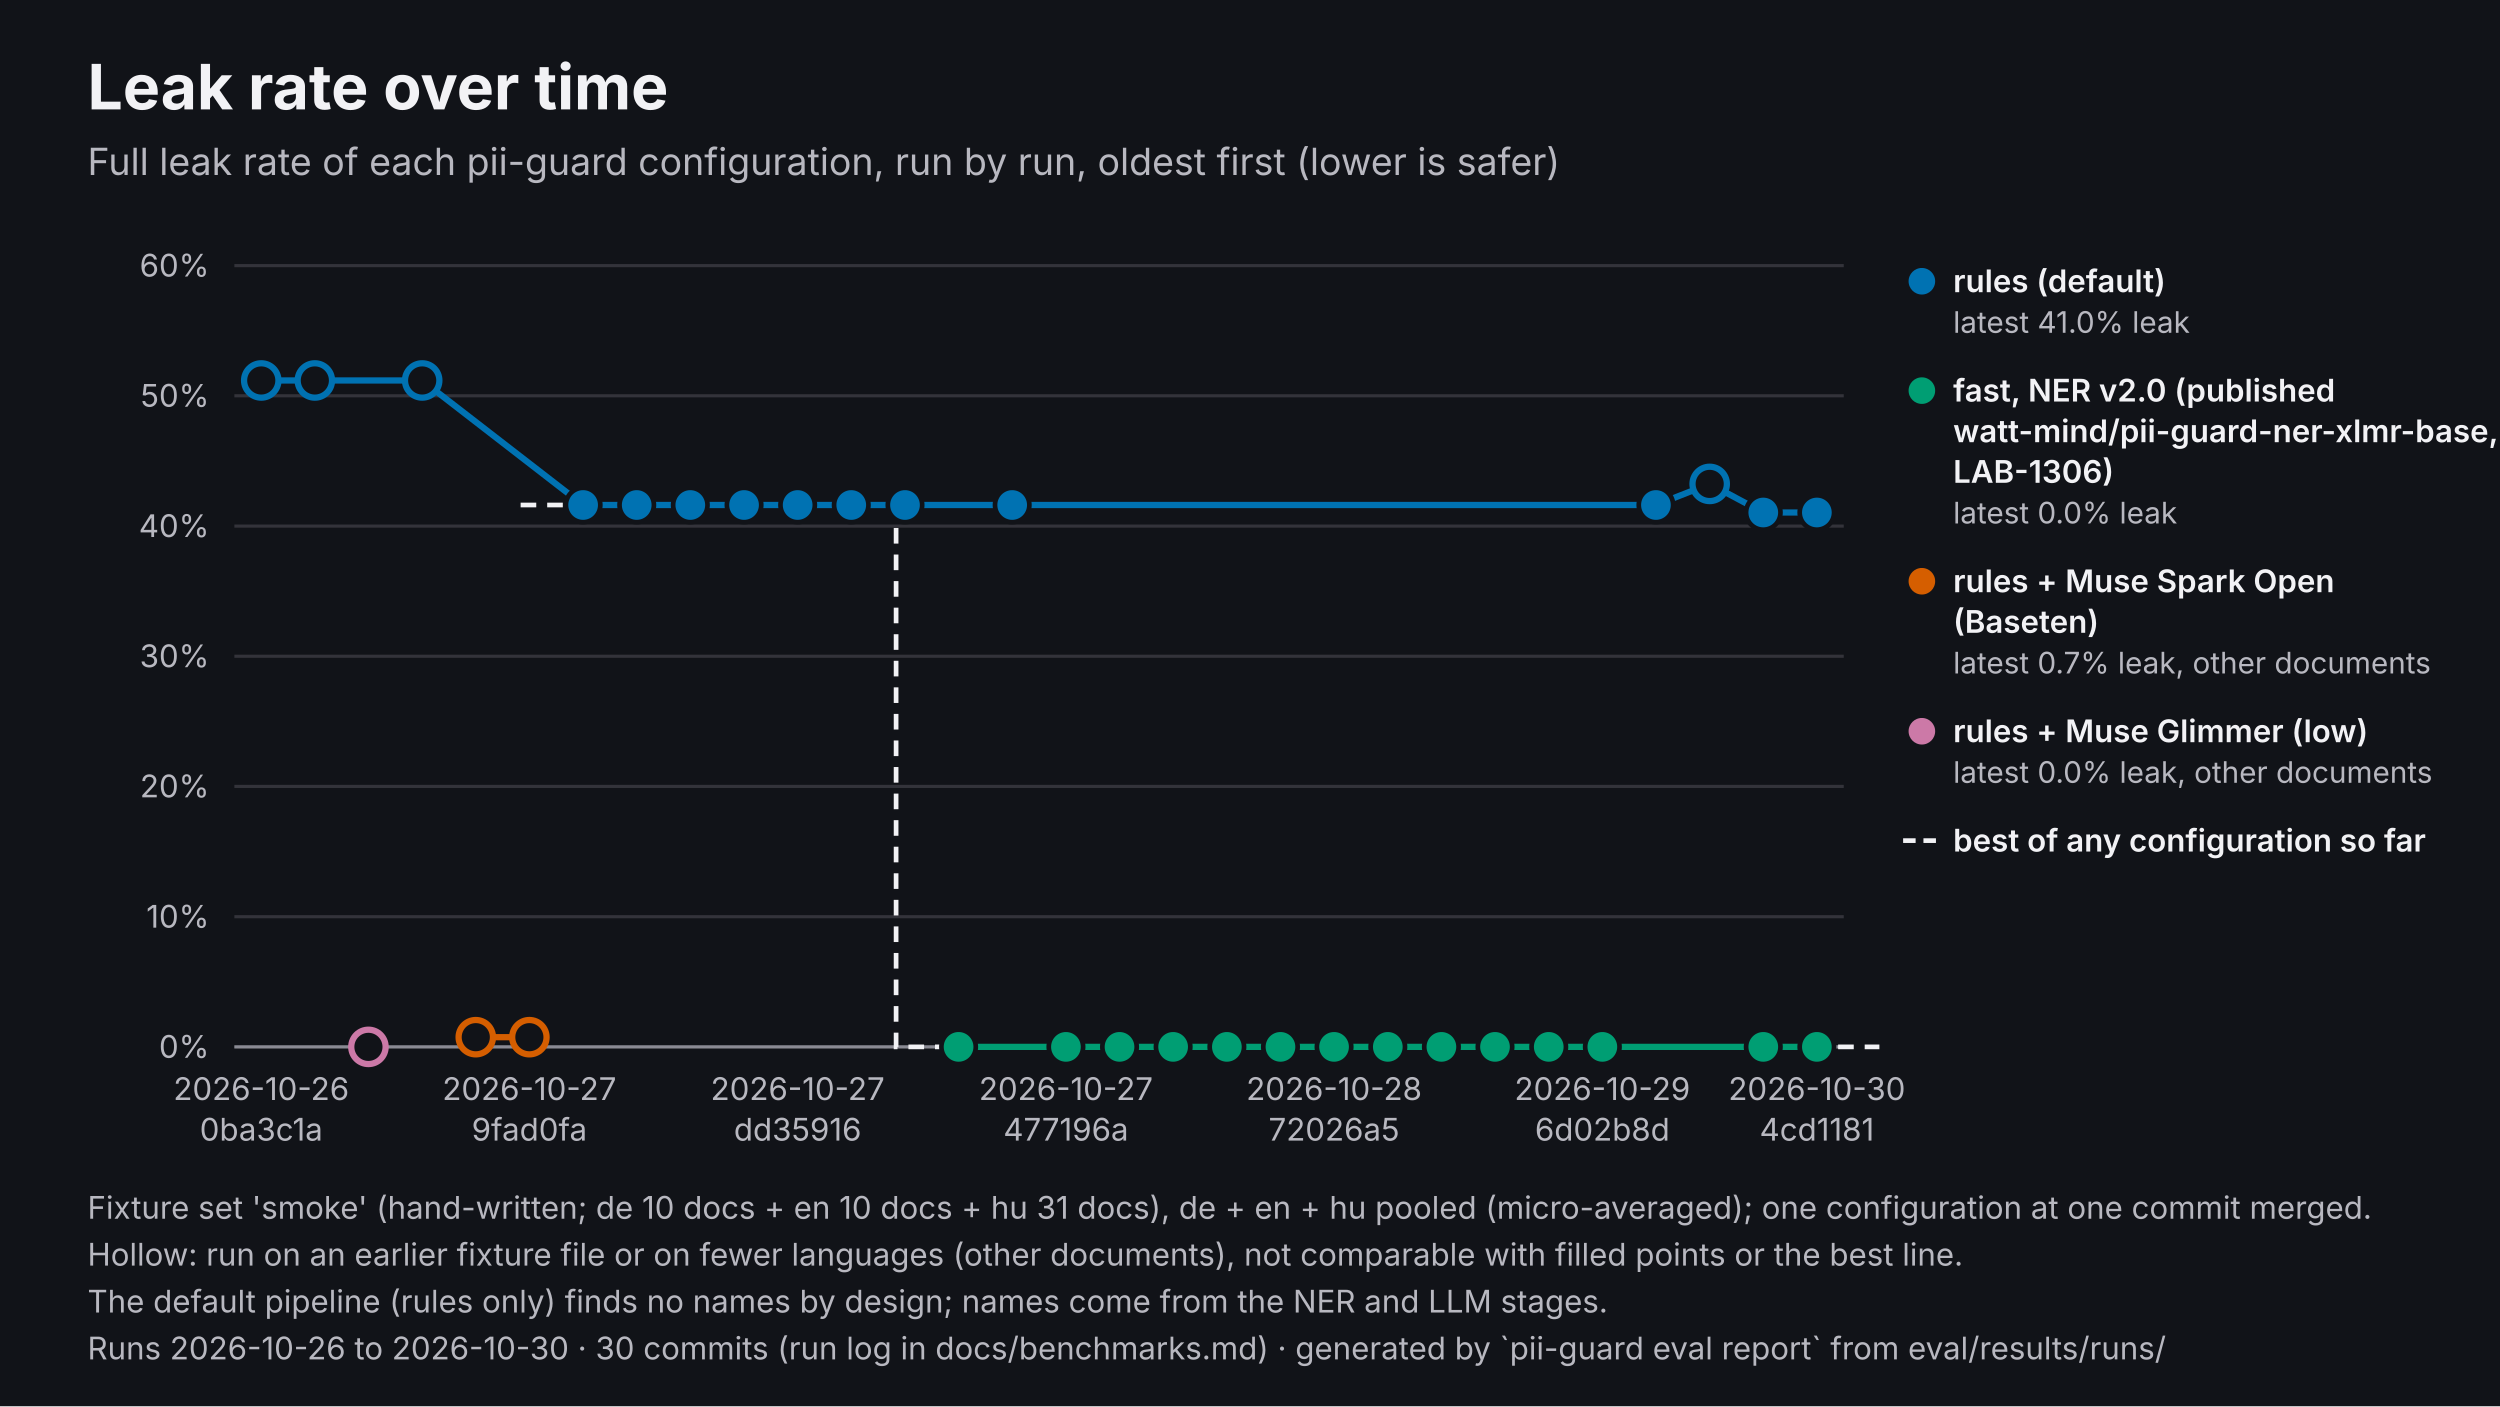
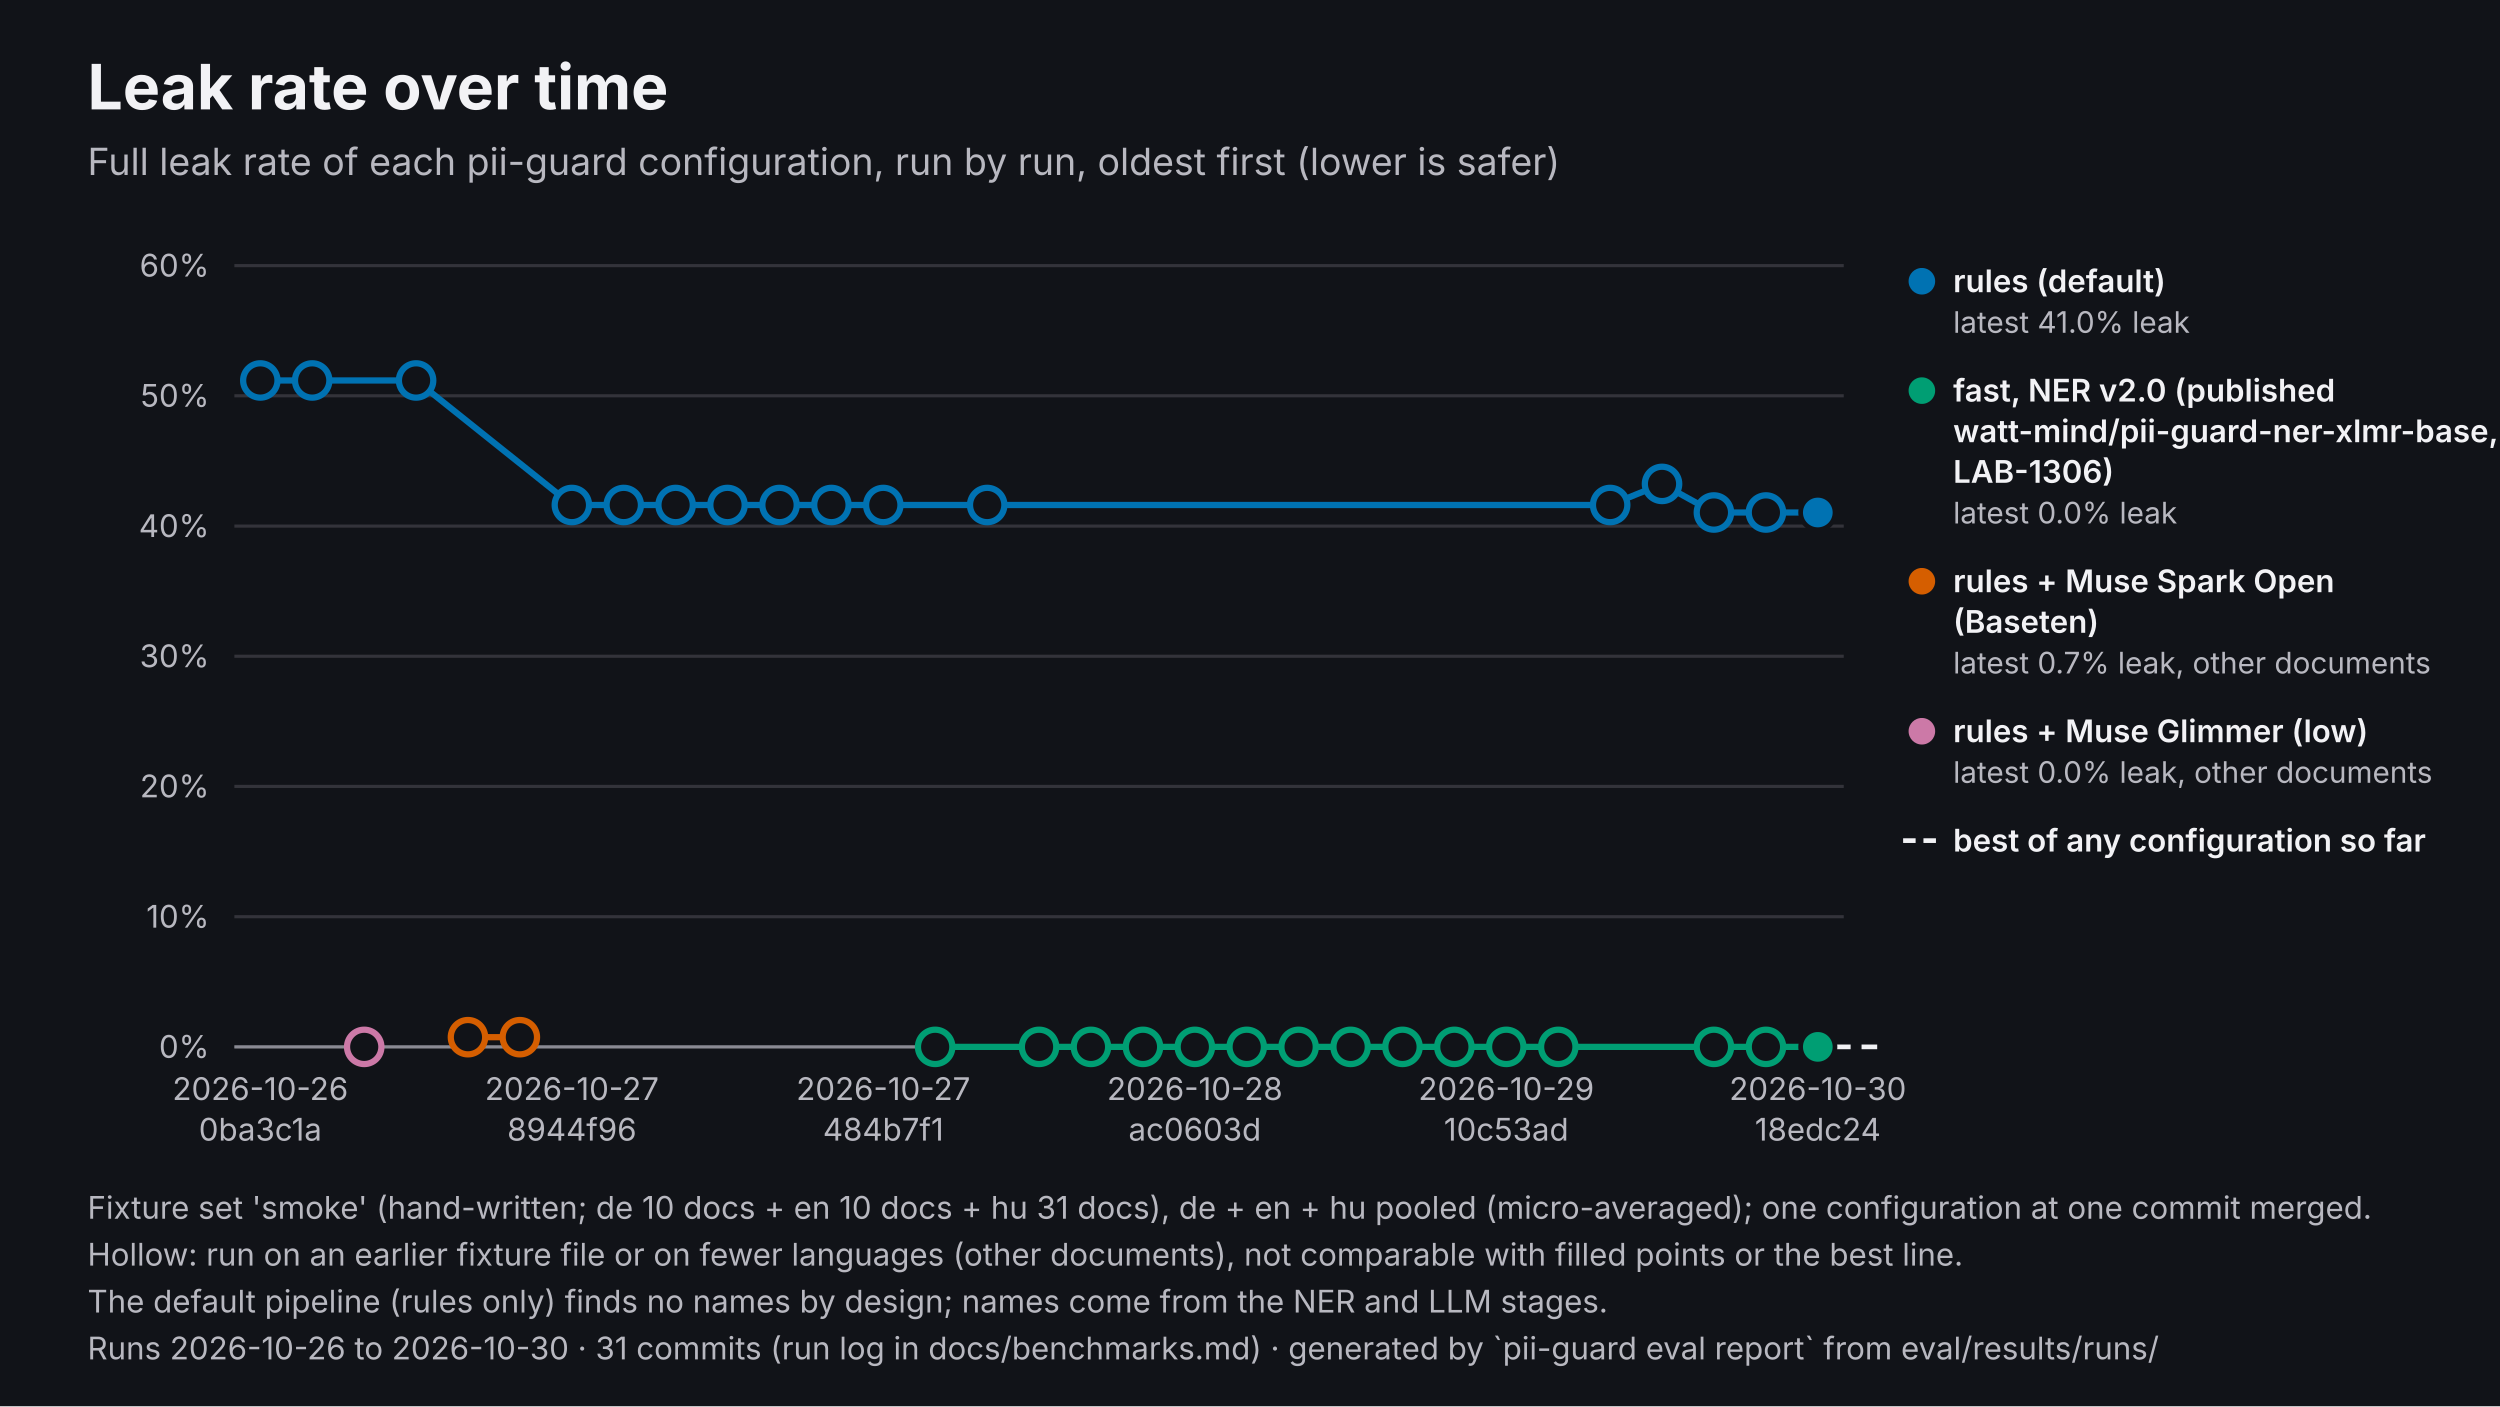
<svg xmlns="http://www.w3.org/2000/svg" viewBox="0 0 1600 900" width="1600" height="900" role="img" aria-labelledby="t d" font-family="Inter, 'Helvetica Neue', Helvetica, Arial, sans-serif">
  <rect width="1600" height="900" fill="#111318" />
  <text x="56" y="70" font-size="40" fill="#F2F2F5" font-weight="700">Leak rate over time</text>
  <text x="56" y="112" font-size="24" fill="#B8B8C0">Full leak rate of each pii-guard configuration, run by run, oldest first (lower is safer)</text>
  <line x1="150" y1="670" x2="1180" y2="670" stroke="#33333A" stroke-width="2" />
  <text x="134" y="677" font-size="20" fill="#B8B8C0" text-anchor="end">0%</text>
  <line x1="150" y1="586.7" x2="1180" y2="586.7" stroke="#33333A" stroke-width="2" />
  <text x="134" y="593.7" font-size="20" fill="#B8B8C0" text-anchor="end">10%</text>
  <line x1="150" y1="503.3" x2="1180" y2="503.3" stroke="#33333A" stroke-width="2" />
  <text x="134" y="510.3" font-size="20" fill="#B8B8C0" text-anchor="end">20%</text>
  <line x1="150" y1="420" x2="1180" y2="420" stroke="#33333A" stroke-width="2" />
  <text x="134" y="427" font-size="20" fill="#B8B8C0" text-anchor="end">30%</text>
  <line x1="150" y1="336.7" x2="1180" y2="336.7" stroke="#33333A" stroke-width="2" />
  <text x="134" y="343.7" font-size="20" fill="#B8B8C0" text-anchor="end">40%</text>
  <line x1="150" y1="253.3" x2="1180" y2="253.3" stroke="#33333A" stroke-width="2" />
  <text x="134" y="260.3" font-size="20" fill="#B8B8C0" text-anchor="end">50%</text>
  <line x1="150" y1="170" x2="1180" y2="170" stroke="#33333A" stroke-width="2" />
  <text x="134" y="177" font-size="20" fill="#B8B8C0" text-anchor="end">60%</text>
-   <text x="167.2" y="704" font-size="20" fill="#B8B8C0" text-anchor="middle">2026-10-26</text>
-   <text x="167.2" y="730" font-size="20" fill="#B8B8C0" text-anchor="middle">0ba3c1a</text>
-   <text x="338.8" y="704" font-size="20" fill="#B8B8C0" text-anchor="middle">2026-10-27</text>
-   <text x="338.8" y="730" font-size="20" fill="#B8B8C0" text-anchor="middle">9fad0fa</text>
-   <text x="510.5" y="704" font-size="20" fill="#B8B8C0" text-anchor="middle">2026-10-27</text>
-   <text x="510.5" y="730" font-size="20" fill="#B8B8C0" text-anchor="middle">dd35916</text>
-   <text x="682.2" y="704" font-size="20" fill="#B8B8C0" text-anchor="middle">2026-10-27</text>
-   <text x="682.2" y="730" font-size="20" fill="#B8B8C0" text-anchor="middle">477196a</text>
-   <text x="853.8" y="704" font-size="20" fill="#B8B8C0" text-anchor="middle">2026-10-28</text>
-   <text x="853.8" y="730" font-size="20" fill="#B8B8C0" text-anchor="middle">72026a5</text>
-   <text x="1025.5" y="704" font-size="20" fill="#B8B8C0" text-anchor="middle">2026-10-29</text>
-   <text x="1025.5" y="730" font-size="20" fill="#B8B8C0" text-anchor="middle">6d02b8d</text>
-   <text x="1162.8" y="704" font-size="20" fill="#B8B8C0" text-anchor="middle">2026-10-30</text>
-   <text x="1162.8" y="730" font-size="20" fill="#B8B8C0" text-anchor="middle">4cd1181</text>
+   <text x="166.6" y="704" font-size="20" fill="#B8B8C0" text-anchor="middle">2026-10-26</text>
+   <text x="166.6" y="730" font-size="20" fill="#B8B8C0" text-anchor="middle">0ba3c1a</text>
+   <text x="366" y="704" font-size="20" fill="#B8B8C0" text-anchor="middle">2026-10-27</text>
+   <text x="366" y="730" font-size="20" fill="#B8B8C0" text-anchor="middle">8944f96</text>
+   <text x="565.3" y="704" font-size="20" fill="#B8B8C0" text-anchor="middle">2026-10-27</text>
+   <text x="565.3" y="730" font-size="20" fill="#B8B8C0" text-anchor="middle">484b7f1</text>
+   <text x="764.7" y="704" font-size="20" fill="#B8B8C0" text-anchor="middle">2026-10-28</text>
+   <text x="764.7" y="730" font-size="20" fill="#B8B8C0" text-anchor="middle">ac0603d</text>
+   <text x="964" y="704" font-size="20" fill="#B8B8C0" text-anchor="middle">2026-10-29</text>
+   <text x="964" y="730" font-size="20" fill="#B8B8C0" text-anchor="middle">10c53ad</text>
+   <text x="1163.4" y="704" font-size="20" fill="#B8B8C0" text-anchor="middle">2026-10-30</text>
+   <text x="1163.4" y="730" font-size="20" fill="#B8B8C0" text-anchor="middle">18edc24</text>
  <line x1="150" y1="670" x2="1180" y2="670" stroke="#8A8A93" stroke-width="2" />
-   <path d="M333.2,323.2H367.5V323.2H401.8V323.2H436.2V323.2H470.5V323.2H504.8V323.2H539.2V323.2H573.5V670H607.8V670H642.2V670H676.5V670H710.8V670H745.2V670H779.5V670H813.8V670H848.2V670H882.5V670H916.8V670H951.2V670H985.5V670H1019.8V670H1054.2V670H1088.5V670H1122.8V670H1202.8" fill="none" stroke="#F2F2F5" stroke-width="3" stroke-dasharray="10 7" />
-   <path d="M167.2,243.5L201.5,243.5L270.2,243.5L373.2,323.2L407.5,323.2L441.8,323.2L476.2,323.2L510.5,323.2L544.8,323.2L579.2,323.2L647.8,323.2L1059.8,323.2L1094.2,309.7L1128.5,328L1162.8,328" fill="none" stroke="#0072B2" stroke-width="4" />
-   <circle cx="167.2" cy="243.5" r="11" fill="#111318" stroke="#0072B2" stroke-width="4" />
-   <circle cx="201.5" cy="243.5" r="11" fill="#111318" stroke="#0072B2" stroke-width="4" />
-   <circle cx="270.2" cy="243.5" r="11" fill="#111318" stroke="#0072B2" stroke-width="4" />
-   <circle cx="373.2" cy="323.2" r="11" fill="#0072B2" stroke="#111318" stroke-width="3" />
-   <circle cx="407.5" cy="323.2" r="11" fill="#0072B2" stroke="#111318" stroke-width="3" />
-   <circle cx="441.8" cy="323.2" r="11" fill="#0072B2" stroke="#111318" stroke-width="3" />
-   <circle cx="476.2" cy="323.2" r="11" fill="#0072B2" stroke="#111318" stroke-width="3" />
-   <circle cx="510.5" cy="323.2" r="11" fill="#0072B2" stroke="#111318" stroke-width="3" />
-   <circle cx="544.8" cy="323.2" r="11" fill="#0072B2" stroke="#111318" stroke-width="3" />
-   <circle cx="579.2" cy="323.2" r="11" fill="#0072B2" stroke="#111318" stroke-width="3" />
-   <circle cx="647.8" cy="323.2" r="11" fill="#0072B2" stroke="#111318" stroke-width="3" />
-   <circle cx="1059.8" cy="323.2" r="11" fill="#0072B2" stroke="#111318" stroke-width="3" />
-   <circle cx="1094.2" cy="309.7" r="11" fill="#111318" stroke="#0072B2" stroke-width="4" />
-   <circle cx="1128.5" cy="328" r="11" fill="#0072B2" stroke="#111318" stroke-width="3" />
-   <circle cx="1162.8" cy="328" r="11" fill="#0072B2" stroke="#111318" stroke-width="3" />
-   <path d="M613.5,670L682.2,670L716.5,670L750.8,670L785.2,670L819.5,670L853.8,670L888.2,670L922.5,670L956.8,670L991.2,670L1025.5,670L1128.5,670L1162.8,670" fill="none" stroke="#009E73" stroke-width="4" />
-   <circle cx="613.5" cy="670" r="11" fill="#009E73" stroke="#111318" stroke-width="3" />
-   <circle cx="682.2" cy="670" r="11" fill="#009E73" stroke="#111318" stroke-width="3" />
-   <circle cx="716.5" cy="670" r="11" fill="#009E73" stroke="#111318" stroke-width="3" />
-   <circle cx="750.8" cy="670" r="11" fill="#009E73" stroke="#111318" stroke-width="3" />
-   <circle cx="785.2" cy="670" r="11" fill="#009E73" stroke="#111318" stroke-width="3" />
-   <circle cx="819.5" cy="670" r="11" fill="#009E73" stroke="#111318" stroke-width="3" />
-   <circle cx="853.8" cy="670" r="11" fill="#009E73" stroke="#111318" stroke-width="3" />
-   <circle cx="888.2" cy="670" r="11" fill="#009E73" stroke="#111318" stroke-width="3" />
-   <circle cx="922.5" cy="670" r="11" fill="#009E73" stroke="#111318" stroke-width="3" />
-   <circle cx="956.8" cy="670" r="11" fill="#009E73" stroke="#111318" stroke-width="3" />
-   <circle cx="991.2" cy="670" r="11" fill="#009E73" stroke="#111318" stroke-width="3" />
-   <circle cx="1025.5" cy="670" r="11" fill="#009E73" stroke="#111318" stroke-width="3" />
-   <circle cx="1128.5" cy="670" r="11" fill="#009E73" stroke="#111318" stroke-width="3" />
-   <circle cx="1162.8" cy="670" r="11" fill="#009E73" stroke="#111318" stroke-width="3" />
-   <path d="M304.5,663.8L338.8,663.8" fill="none" stroke="#D55E00" stroke-width="4" />
-   <circle cx="304.5" cy="663.8" r="11" fill="#111318" stroke="#D55E00" stroke-width="4" />
-   <circle cx="338.8" cy="663.8" r="11" fill="#111318" stroke="#D55E00" stroke-width="4" />
-   <circle cx="235.8" cy="670" r="11" fill="#111318" stroke="#CC79A7" stroke-width="4" />
+   <path d="M1123.4,670H1203.4" fill="none" stroke="#F2F2F5" stroke-width="3" stroke-dasharray="10 7" />
+   <path d="M166.6,243.5L199.8,243.5L266.3,243.5L366,323.2L399.2,323.2L432.4,323.2L465.6,323.2L498.9,323.2L532.1,323.2L565.3,323.2L631.8,323.2L1030.5,323.2L1063.7,309.7L1096.9,328L1130.2,328L1163.4,328" fill="none" stroke="#0072B2" stroke-width="4" />
+   <circle cx="166.6" cy="243.5" r="11" fill="#111318" stroke="#0072B2" stroke-width="4" />
+   <circle cx="199.8" cy="243.5" r="11" fill="#111318" stroke="#0072B2" stroke-width="4" />
+   <circle cx="266.3" cy="243.5" r="11" fill="#111318" stroke="#0072B2" stroke-width="4" />
+   <circle cx="366" cy="323.2" r="11" fill="#111318" stroke="#0072B2" stroke-width="4" />
+   <circle cx="399.2" cy="323.2" r="11" fill="#111318" stroke="#0072B2" stroke-width="4" />
+   <circle cx="432.4" cy="323.2" r="11" fill="#111318" stroke="#0072B2" stroke-width="4" />
+   <circle cx="465.6" cy="323.2" r="11" fill="#111318" stroke="#0072B2" stroke-width="4" />
+   <circle cx="498.9" cy="323.2" r="11" fill="#111318" stroke="#0072B2" stroke-width="4" />
+   <circle cx="532.1" cy="323.2" r="11" fill="#111318" stroke="#0072B2" stroke-width="4" />
+   <circle cx="565.3" cy="323.2" r="11" fill="#111318" stroke="#0072B2" stroke-width="4" />
+   <circle cx="631.8" cy="323.2" r="11" fill="#111318" stroke="#0072B2" stroke-width="4" />
+   <circle cx="1030.5" cy="323.2" r="11" fill="#111318" stroke="#0072B2" stroke-width="4" />
+   <circle cx="1063.7" cy="309.7" r="11" fill="#111318" stroke="#0072B2" stroke-width="4" />
+   <circle cx="1096.9" cy="328" r="11" fill="#111318" stroke="#0072B2" stroke-width="4" />
+   <circle cx="1130.2" cy="328" r="11" fill="#111318" stroke="#0072B2" stroke-width="4" />
+   <circle cx="1163.4" cy="328" r="11" fill="#0072B2" stroke="#111318" stroke-width="3" />
+   <path d="M598.5,670L665,670L698.2,670L731.5,670L764.7,670L797.9,670L831.1,670L864.4,670L897.6,670L930.8,670L964,670L997.3,670L1096.9,670L1130.2,670L1163.4,670" fill="none" stroke="#009E73" stroke-width="4" />
+   <circle cx="598.5" cy="670" r="11" fill="#111318" stroke="#009E73" stroke-width="4" />
+   <circle cx="665" cy="670" r="11" fill="#111318" stroke="#009E73" stroke-width="4" />
+   <circle cx="698.2" cy="670" r="11" fill="#111318" stroke="#009E73" stroke-width="4" />
+   <circle cx="731.5" cy="670" r="11" fill="#111318" stroke="#009E73" stroke-width="4" />
+   <circle cx="764.7" cy="670" r="11" fill="#111318" stroke="#009E73" stroke-width="4" />
+   <circle cx="797.9" cy="670" r="11" fill="#111318" stroke="#009E73" stroke-width="4" />
+   <circle cx="831.1" cy="670" r="11" fill="#111318" stroke="#009E73" stroke-width="4" />
+   <circle cx="864.4" cy="670" r="11" fill="#111318" stroke="#009E73" stroke-width="4" />
+   <circle cx="897.6" cy="670" r="11" fill="#111318" stroke="#009E73" stroke-width="4" />
+   <circle cx="930.8" cy="670" r="11" fill="#111318" stroke="#009E73" stroke-width="4" />
+   <circle cx="964" cy="670" r="11" fill="#111318" stroke="#009E73" stroke-width="4" />
+   <circle cx="997.3" cy="670" r="11" fill="#111318" stroke="#009E73" stroke-width="4" />
+   <circle cx="1096.9" cy="670" r="11" fill="#111318" stroke="#009E73" stroke-width="4" />
+   <circle cx="1130.2" cy="670" r="11" fill="#111318" stroke="#009E73" stroke-width="4" />
+   <circle cx="1163.4" cy="670" r="11" fill="#009E73" stroke="#111318" stroke-width="3" />
+   <path d="M299.5,663.8L332.7,663.8" fill="none" stroke="#D55E00" stroke-width="4" />
+   <circle cx="299.5" cy="663.8" r="11" fill="#111318" stroke="#D55E00" stroke-width="4" />
+   <circle cx="332.7" cy="663.8" r="11" fill="#111318" stroke="#D55E00" stroke-width="4" />
+   <circle cx="233.1" cy="670" r="11" fill="#111318" stroke="#CC79A7" stroke-width="4" />
  <circle cx="1230" cy="180" r="10" fill="#0072B2" stroke="#111318" stroke-width="3" />
  <text x="1250" y="187" font-size="20" fill="#F2F2F5" font-weight="600">rules (default)</text>
  <text x="1250" y="213" font-size="19" fill="#B8B8C0">latest 41.0% leak</text>
  <circle cx="1230" cy="250" r="10" fill="#009E73" stroke="#111318" stroke-width="3" />
  <text x="1250" y="257" font-size="20" fill="#F2F2F5" font-weight="600">fast, NER v2.0 (published</text>
  <text x="1250" y="283" font-size="20" fill="#F2F2F5" font-weight="600">watt-mind/pii-guard-ner-xlmr-base,</text>
  <text x="1250" y="309" font-size="20" fill="#F2F2F5" font-weight="600">LAB-1306)</text>
  <text x="1250" y="335" font-size="19" fill="#B8B8C0">latest 0.0% leak</text>
  <circle cx="1230" cy="372" r="10" fill="#D55E00" stroke="#111318" stroke-width="3" />
  <text x="1250" y="379" font-size="20" fill="#F2F2F5" font-weight="600">rules + Muse Spark Open</text>
  <text x="1250" y="405" font-size="20" fill="#F2F2F5" font-weight="600">(Baseten)</text>
  <text x="1250" y="431" font-size="19" fill="#B8B8C0">latest 0.7% leak, other documents</text>
  <circle cx="1230" cy="468" r="10" fill="#CC79A7" stroke="#111318" stroke-width="3" />
  <text x="1250" y="475" font-size="20" fill="#F2F2F5" font-weight="600">rules + Muse Glimmer (low)</text>
  <text x="1250" y="501" font-size="19" fill="#B8B8C0">latest 0.0% leak, other documents</text>
  <line x1="1218" y1="538" x2="1242" y2="538" stroke="#F2F2F5" stroke-width="3" stroke-dasharray="8 5" />
  <text x="1250" y="545" font-size="20" fill="#F2F2F5" font-weight="600">best of any configuration so far</text>
  <text x="56" y="780" font-size="20" fill="#B8B8C0">Fixture set 'smoke' (hand-written; de 10 docs + en 10 docs + hu 31 docs), de + en + hu pooled (micro-averaged); one configuration at one commit merged.</text>
  <text x="56" y="810" font-size="20" fill="#B8B8C0">Hollow: run on an earlier fixture file or on fewer languages (other documents), not comparable with filled points or the best line.</text>
  <text x="56" y="840" font-size="20" fill="#B8B8C0">The default pipeline (rules only) finds no names by design; names come from the NER and LLM stages.</text>
-   <text x="56" y="870" font-size="20" fill="#B8B8C0">Runs 2026-10-26 to 2026-10-30 · 30 commits (run log in docs/benchmarks.md) · generated by `pii-guard eval report` from eval/results/runs/</text>
+   <text x="56" y="870" font-size="20" fill="#B8B8C0">Runs 2026-10-26 to 2026-10-30 · 31 commits (run log in docs/benchmarks.md) · generated by `pii-guard eval report` from eval/results/runs/</text>
</svg>
